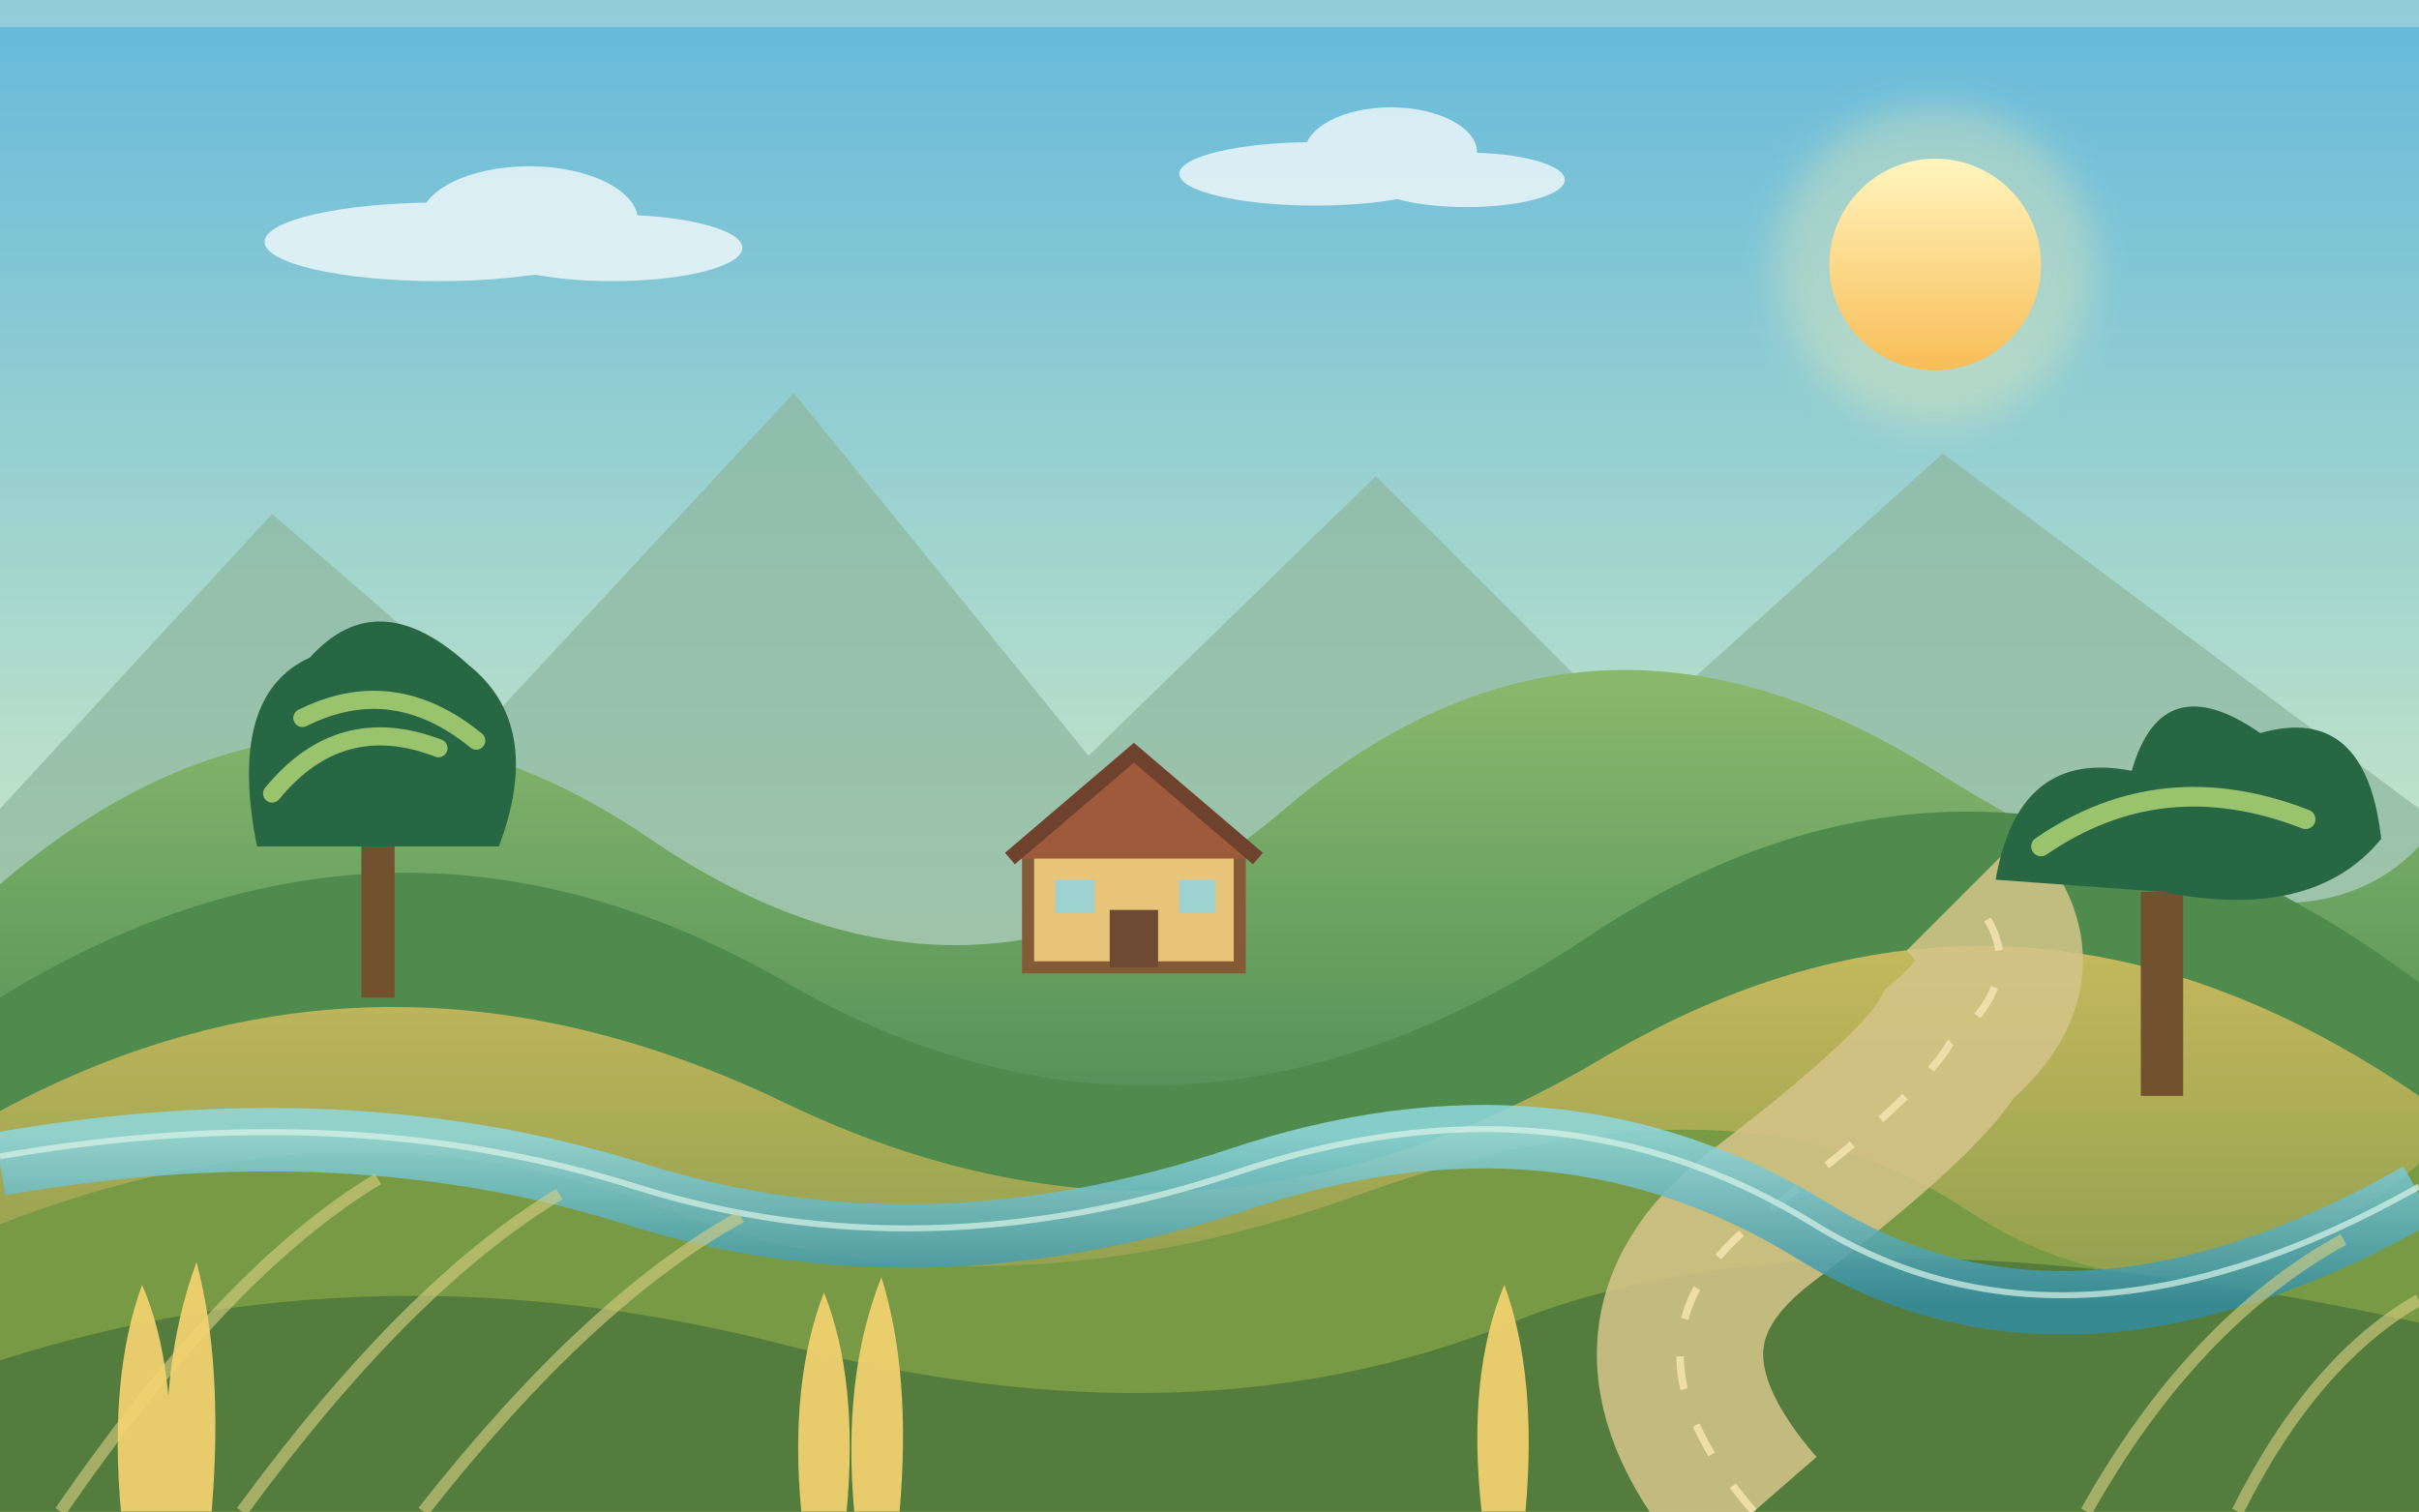
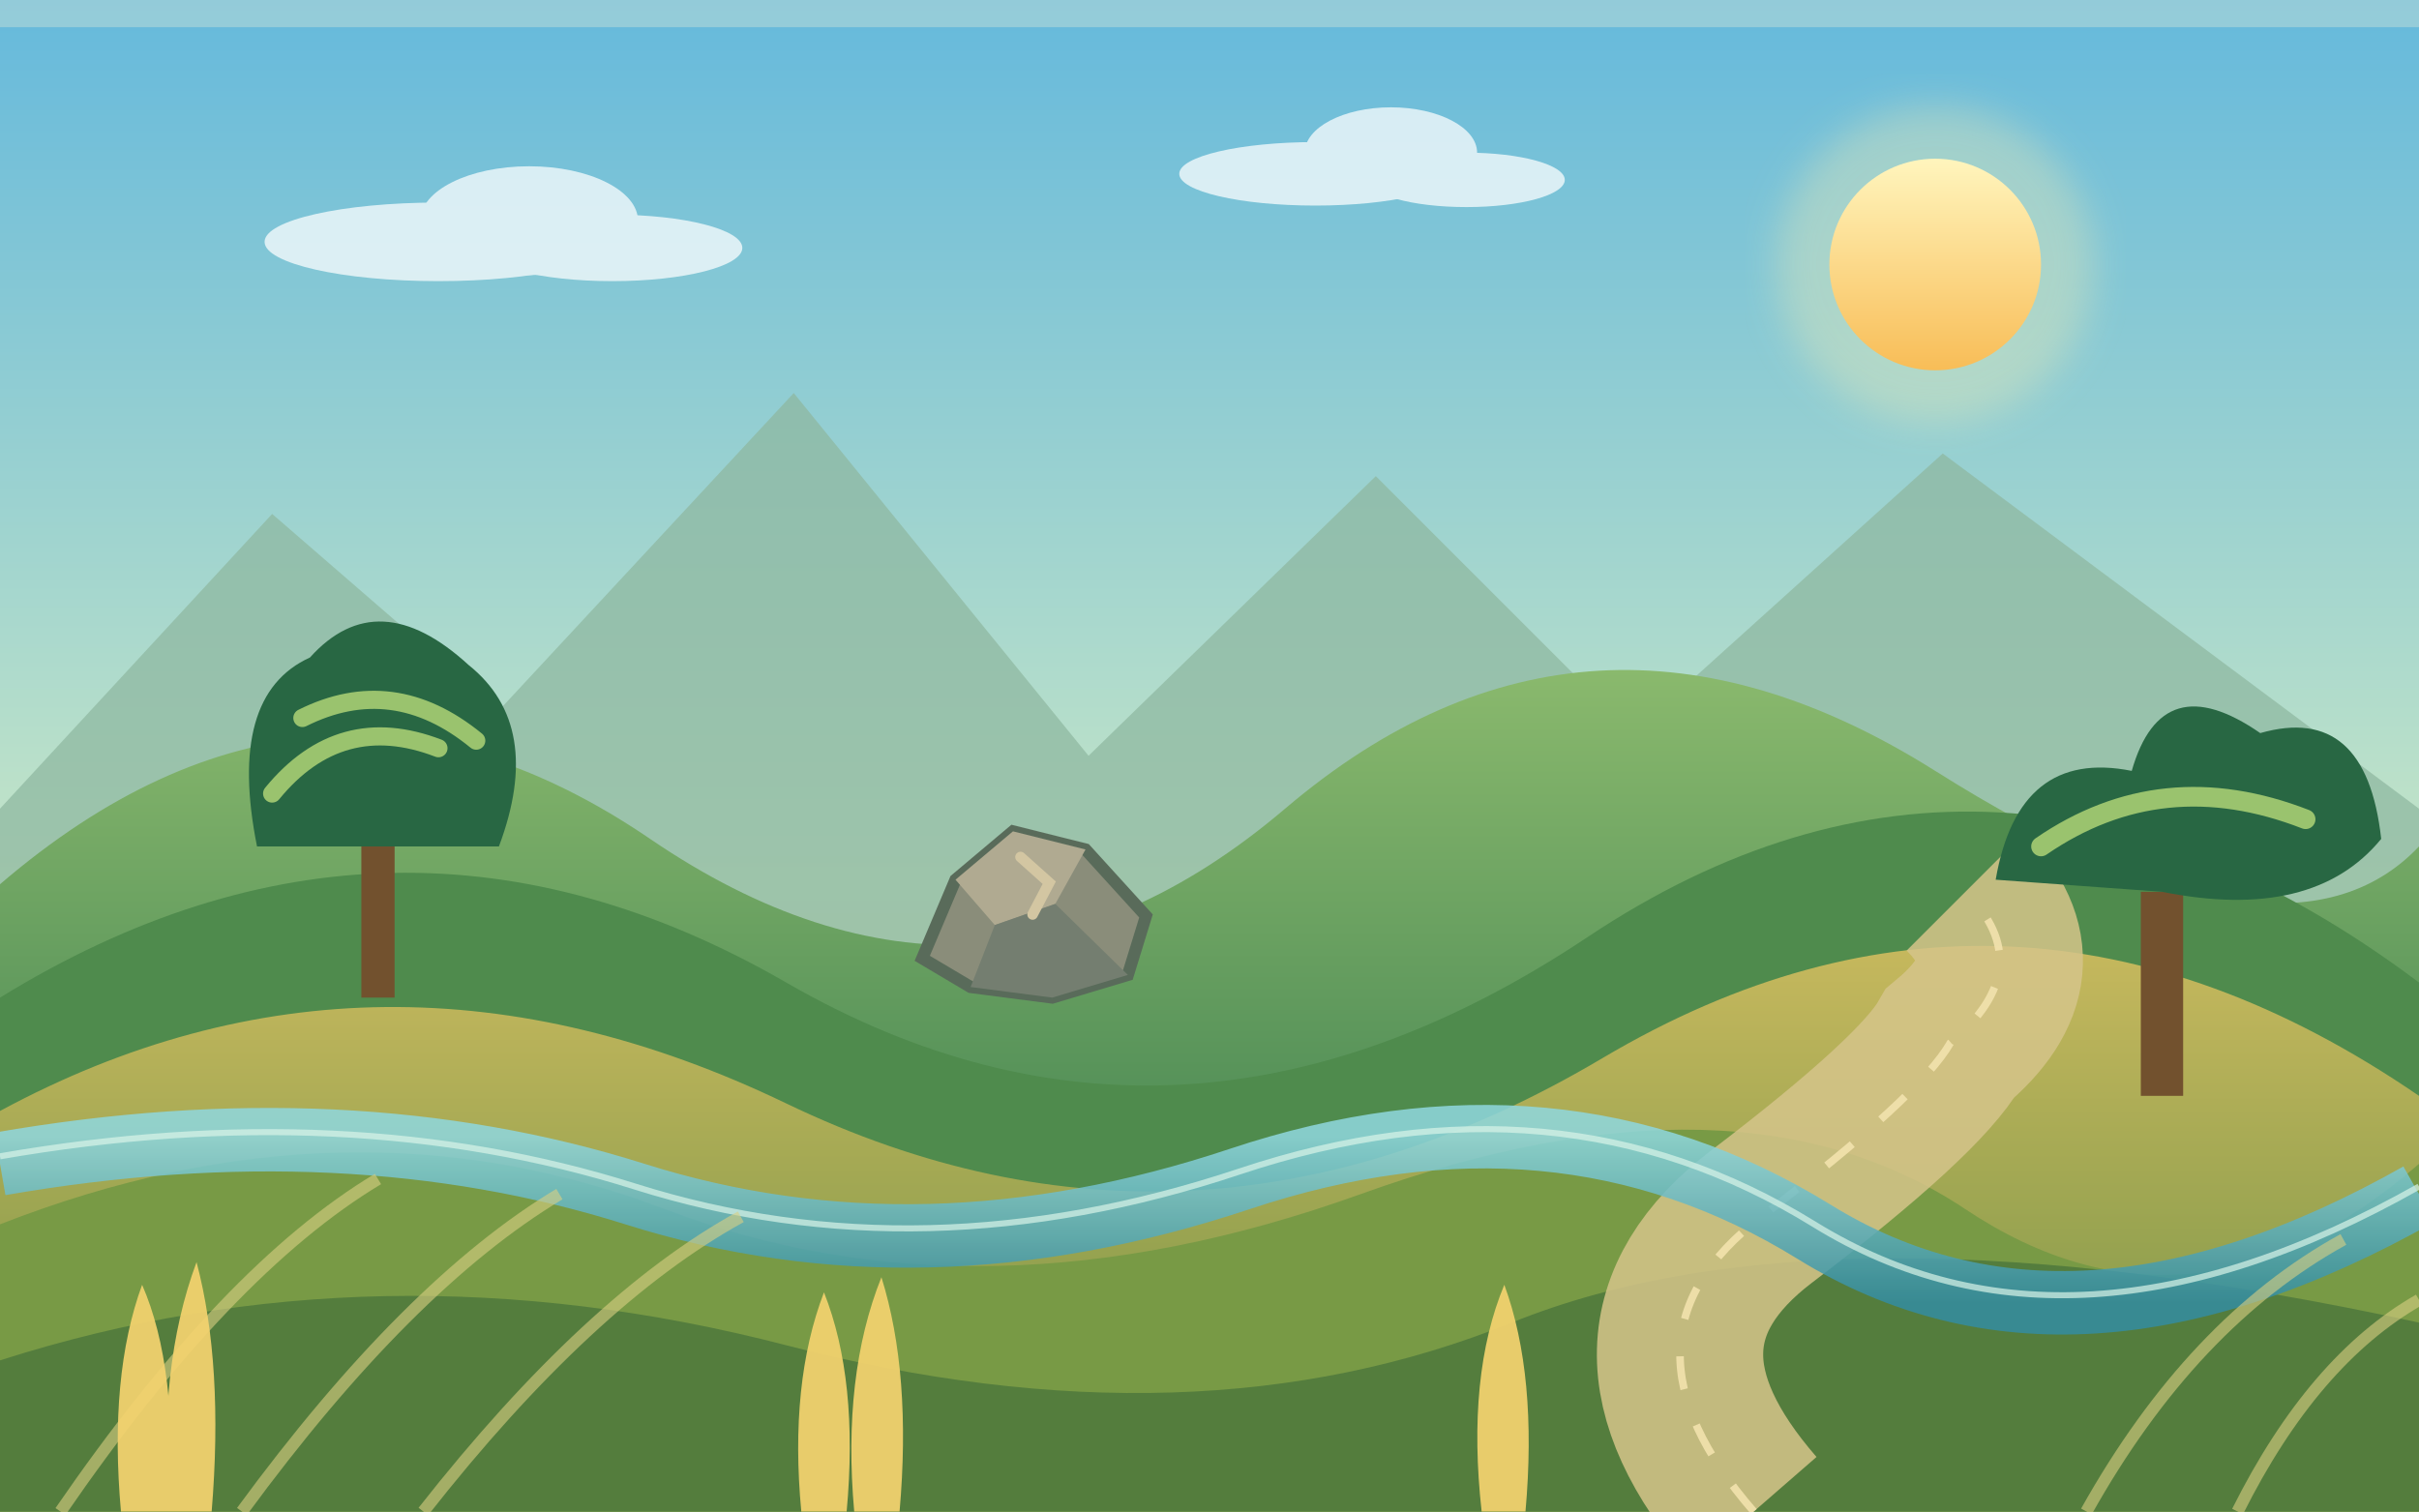
- <svg xmlns="http://www.w3.org/2000/svg" viewBox="0 0 1600 1000" role="img" aria-label="Illustrated Zimbabwean countryside with maize fields, hills, river and homestead">
+ <svg xmlns="http://www.w3.org/2000/svg" viewBox="0 0 1600 1000" role="img" aria-label="Illustrated Zimbabwean countryside with granite kopjes, maize fields, hills and river">
  <defs>
    <linearGradient id="sky" x2="0" y2="1">
      <stop stop-color="#65b9dc" />
      <stop offset=".58" stop-color="#c5e5c7" />
      <stop offset="1" stop-color="#f4d88a" />
    </linearGradient>
    <linearGradient id="hill" x2="0" y2="1">
      <stop stop-color="#8ab96d" />
      <stop offset="1" stop-color="#3e8050" />
    </linearGradient>
    <linearGradient id="field" x2="0" y2="1">
      <stop stop-color="#c6b85d" />
      <stop offset="1" stop-color="#6f9145" />
    </linearGradient>
    <linearGradient id="river" x2="0" y2="1">
      <stop stop-color="#8ed6dc" />
      <stop offset="1" stop-color="#338ca0" />
    </linearGradient>
    <linearGradient id="sun" x2="0" y2="1">
      <stop stop-color="#fff5bd" />
      <stop offset="1" stop-color="#f8bd57" />
    </linearGradient>
    <filter id="soft">
      <feGaussianBlur stdDeviation="12" />
    </filter>
  </defs>
  <rect width="1600" height="1000" fill="url(#sky)" />
  <circle cx="1280" cy="175" r="105" fill="#fff1b0" opacity=".32" filter="url(#soft)" />
  <circle cx="1280" cy="175" r="70" fill="url(#sun)" />
  <g fill="#fff" opacity=".72">
    <ellipse cx="290" cy="160" rx="115" ry="26" />
    <ellipse cx="350" cy="146" rx="72" ry="36" />
    <ellipse cx="405" cy="164" rx="86" ry="22" />
    <ellipse cx="870" cy="115" rx="90" ry="21" />
    <ellipse cx="920" cy="101" rx="57" ry="30" />
    <ellipse cx="970" cy="119" rx="65" ry="18" />
  </g>
  <path d="M0 535 180 340 330 470 525 260 720 500 910 315 1080 485 1285 300 1600 535V760H0Z" fill="#8eb7a0" opacity=".72" />
  <path d="M0 585Q210 405 430 555T850 535T1280 510T1600 560V850H0Z" fill="url(#hill)" />
  <path d="M0 660Q260 500 520 650T1050 620T1600 650V1000H0Z" fill="#4f8b4d" />
  <path d="M0 735Q250 600 520 730T1060 700T1600 725V1000H0Z" fill="url(#field)" />
  <path d="M0 810Q230 720 440 800T900 790T1300 800T1600 770V1000H0Z" fill="#789a45" />
  <path d="M0 900Q250 820 520 890T1000 875T1600 875V1000H0Z" fill="#547d3d" />
  <path d="M1160 1000Q1060 885 1165 805T1290 690Q1350 640 1300 590" fill="none" stroke="#d5c48a" stroke-width="110" opacity=".85" />
  <path d="M1160 1000Q1060 885 1165 805T1290 690Q1350 640 1300 590" fill="none" stroke="#f2e2ad" stroke-width="5" stroke-dasharray="22 25" opacity=".9" />
  <path d="M0 770Q230 730 420 790T820 780T1200 815T1600 790" fill="none" stroke="url(#river)" stroke-width="42" opacity=".86" />
  <path d="M0 765Q230 725 420 785T820 775T1200 810T1600 785" fill="none" stroke="#d8f4e8" stroke-width="4" opacity=".7" />
  <g stroke="#d9cf82" stroke-width="8" opacity=".6" fill="none">
    <path d="M40 1000Q150 840 250 780" />
    <path d="M160 1000Q270 850 370 790" />
    <path d="M280 1000Q390 860 490 805" />
    <path d="M1380 1000Q1450 875 1550 820" />
    <path d="M1480 1000Q1530 900 1600 860" />
  </g>
  <g transform="translate(250 560)">
    <path d="M-80 0Q-100 -100 -45 -125Q0 -175 60 -120Q110 -80 80 0Z" fill="#286743" />
    <path d="M0 0V100" stroke="#72512e" stroke-width="22" />
    <path d="M-70 -35Q-25 -90 40 -65M-50 -85Q10 -115 65 -70" fill="none" stroke="#9ac36e" stroke-width="12" stroke-linecap="round" />
  </g>
  <g transform="translate(1430 590)">
    <path d="M0 0V135" stroke="#72512e" stroke-width="28" />
    <path d="M-110 -8Q-95 -95 -20 -80Q0 -150 65 -105Q135 -125 145 -35Q100 20 0 0Z" fill="#286743" />
    <path d="M-80 -30Q0 -85 95 -48" stroke="#9ac36e" stroke-width="13" fill="none" stroke-linecap="round" />
  </g>
  <g transform="translate(680 610)">
-     <path d="M0 30V-45L70 -95L140 -45V30Z" fill="#e8c47a" stroke="#835b37" stroke-width="8" />
-     <path d="M-12 -42L70 -112L152 -42" fill="#9e5a3a" stroke="#6f422e" stroke-width="10" />
-     <rect x="54" y="-8" width="32" height="38" fill="#6e4a32" />
-     <rect x="18" y="-28" width="26" height="22" fill="#9dd2d0" />
-     <rect x="100" y="-28" width="24" height="22" fill="#9dd2d0" />
+     <path d="M-70 24  -48 -28 -10 -60 38 -48 78 -4 66 35 16 50 -38 43Z" fill="#8a8d7a" stroke="#596b5a" stroke-width="8" />
+     <path d="M-48 -28 -10 -60 38 -48 18 -12 -22 2Z" fill="#b0aa91" />
+     <path d="M-22 2 18 -12 66 35 16 50 -38 43Z" fill="#747e70" />
+     <path d="M-5 -43 14 -26 3 -5" fill="none" stroke="#d3c6a2" stroke-width="7" stroke-linecap="round" />
  </g>
  <g fill="#f4d36f" opacity=".92">
    <path d="M80 1000q-8-90 14-150q24 55 18 150z" />
    <path d="M112 1000q-8-95 18-165q18 68 10 165z" />
    <path d="M530 1000q-8-85 15-145q23 58 15 145z" />
    <path d="M565 1000q-8-90 18-155q20 64 12 155z" />
    <path d="M980 1000q-10-90 15-150q22 60 14 150z" />
  </g>
  <g fill="#fff4d2" opacity=".3">
    <path d="M0 0H1600V18H0Z" />
  </g>
</svg>
